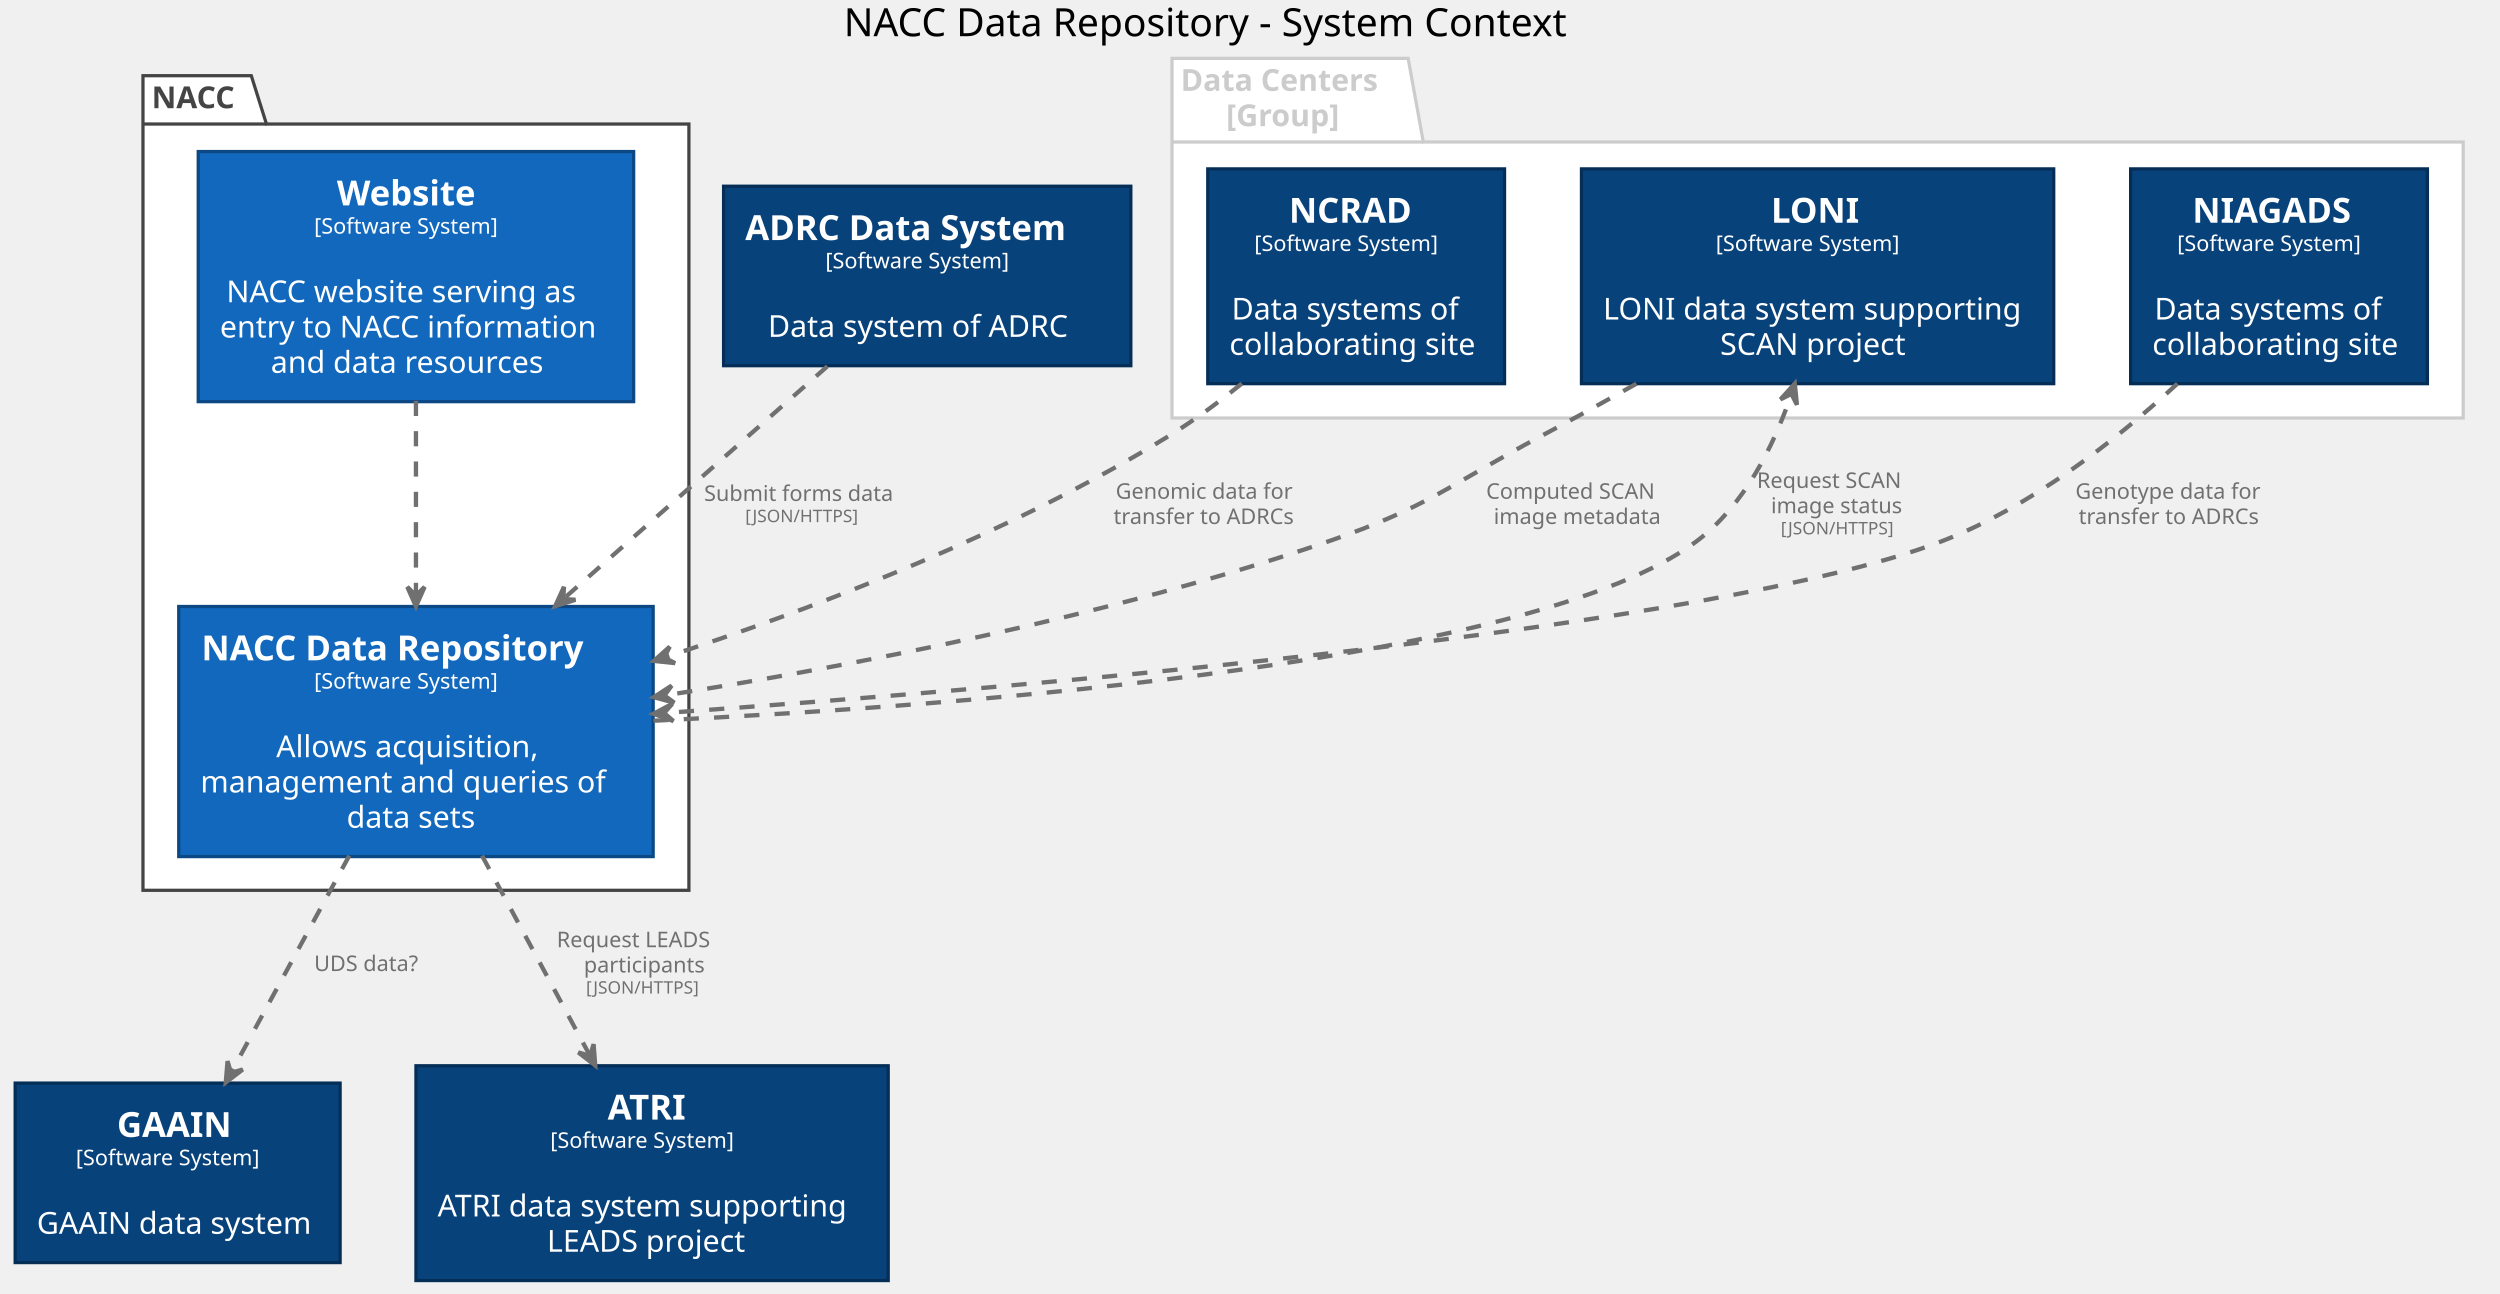
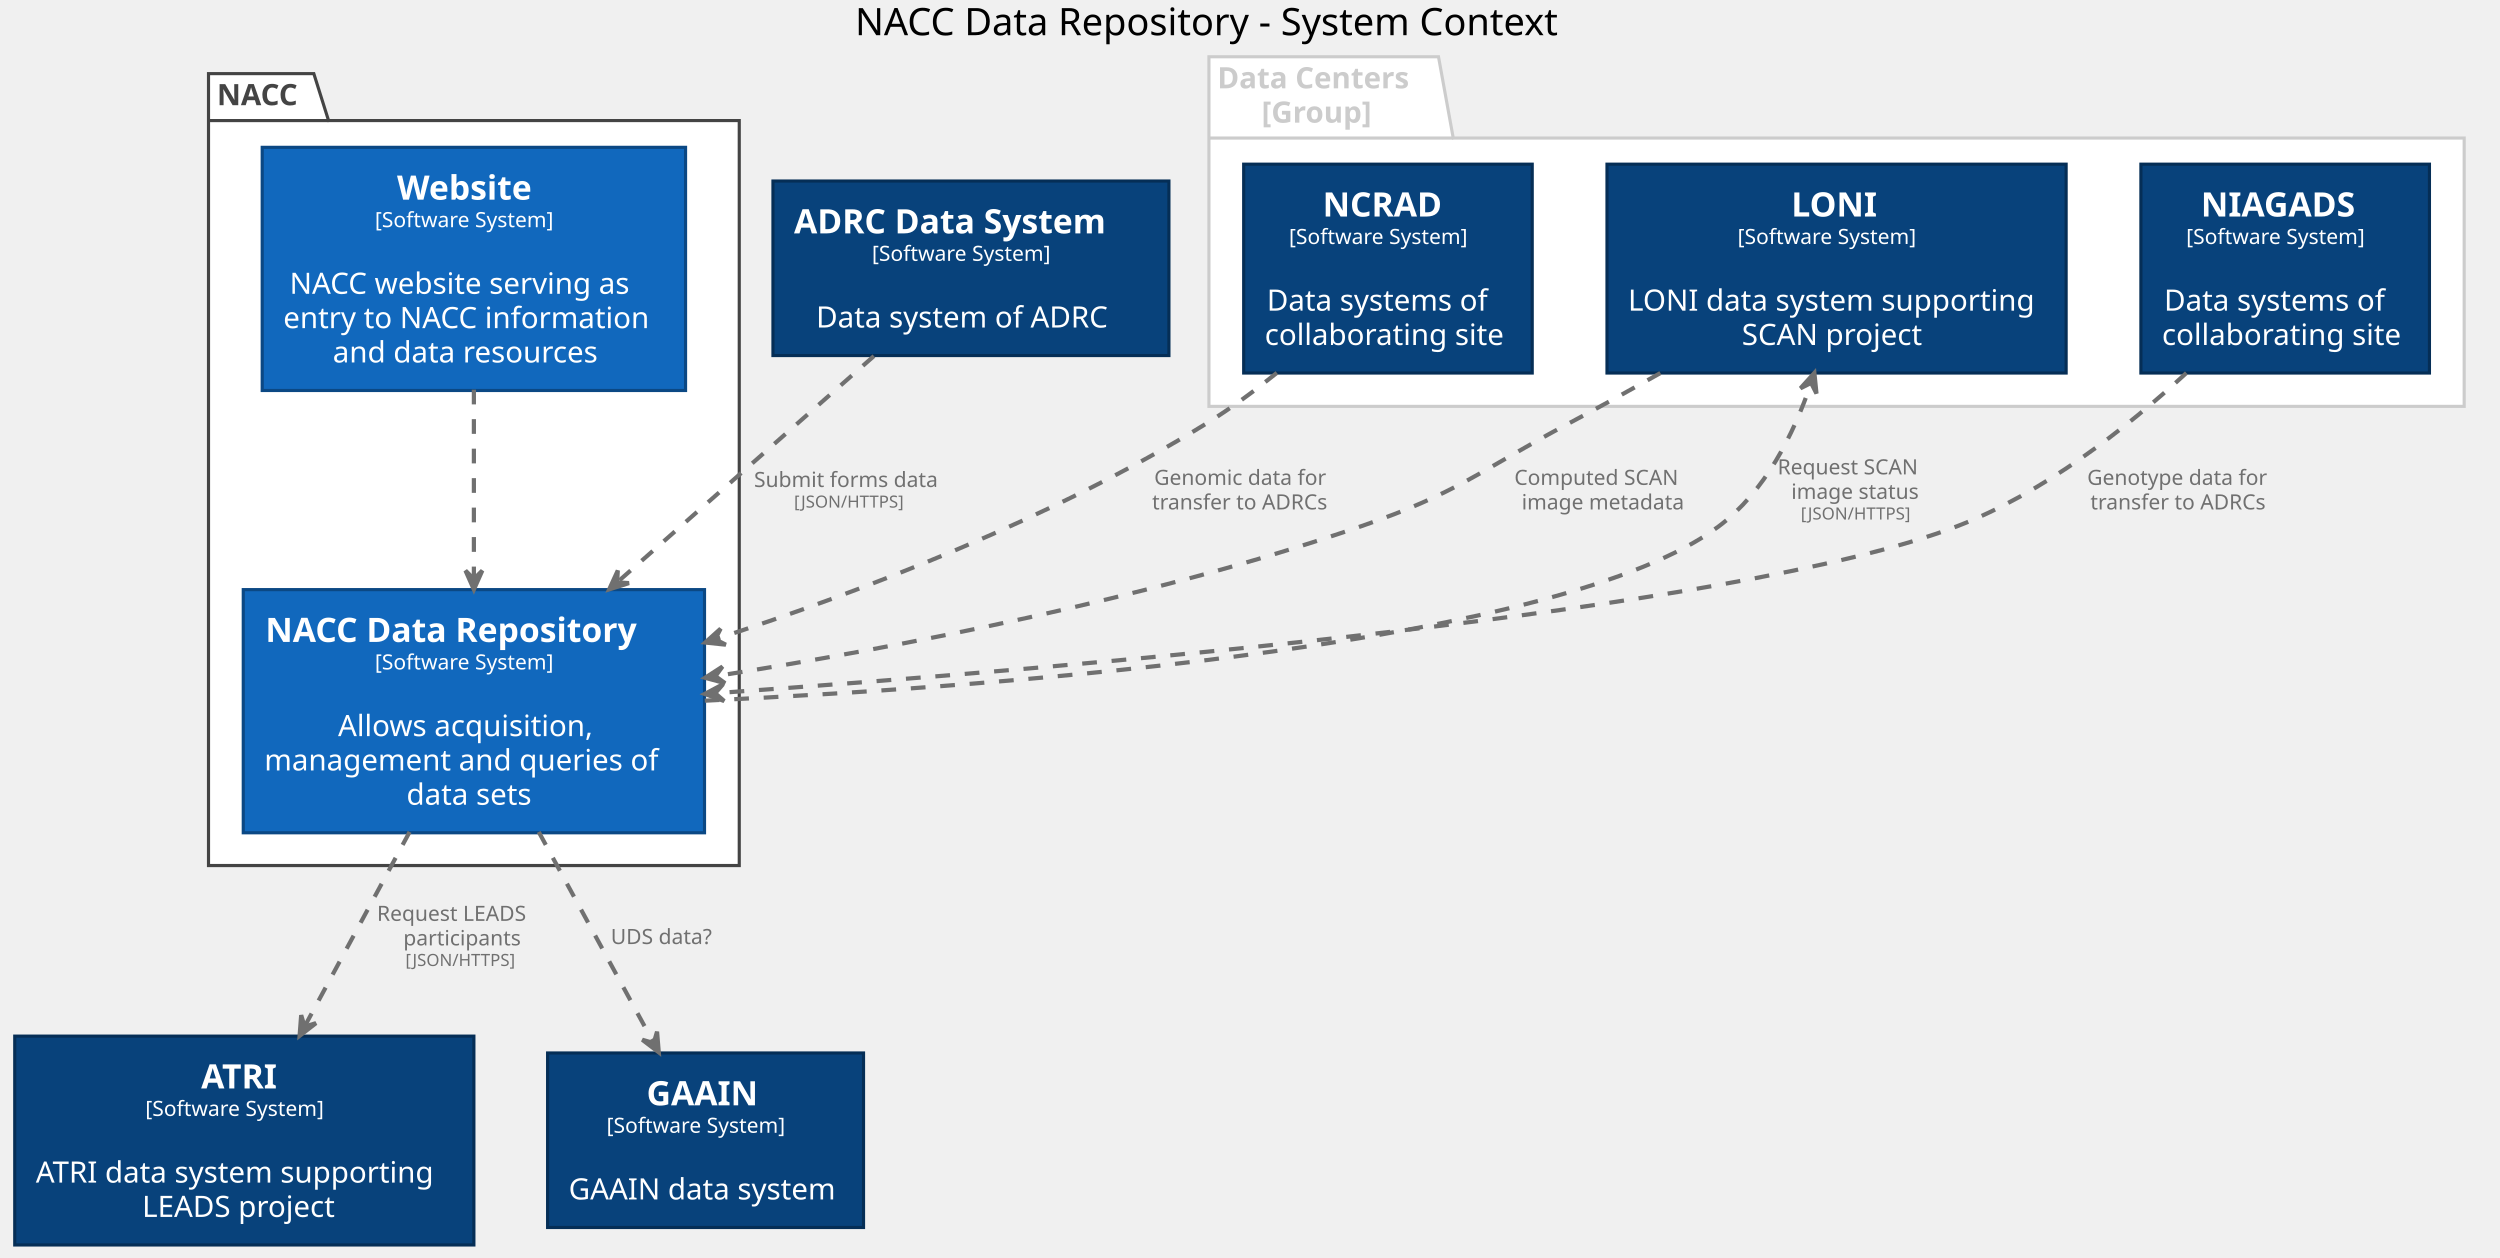
- <svg xmlns="http://www.w3.org/2000/svg" contentScriptType="application/ecmascript" contentStyleType="text/css" height="597px" preserveAspectRatio="none" style="width:1154px;height:597px;background:#FFFFFF;" version="1.1" viewBox="0 0 1154 597" width="1154px" zoomAndPan="magnify">
+ <svg xmlns="http://www.w3.org/2000/svg" contentScriptType="application/ecmascript" contentStyleType="text/css" height="597px" preserveAspectRatio="none" style="width:1187px;height:597px;background:#FFFFFF;" version="1.1" viewBox="0 0 1187 597" width="1187px" zoomAndPan="magnify">
  <defs />
  <g>
-     <text fill="#000000" font-family="sans-serif" font-size="18" lengthAdjust="spacing" textLength="362" x="389.5" y="16.708">NACC Data Repository - System Context</text>
-     <polygon fill="#FFFFFF" points="66,34.953,116,34.953,123,57.25,318,57.25,318,410.953,66,410.953,66,34.953" style="stroke:#444444;stroke-width:1.5;" />
-     <line style="stroke:#444444;stroke-width:1.5;" x1="66" x2="123" y1="57.25" y2="57.25" />
-     <text fill="#444444" font-family="sans-serif" font-size="14" font-weight="bold" lengthAdjust="spacing" textLength="44" x="70" y="49.948">NACC</text>
-     <polygon fill="#FFFFFF" points="541,26.953,650,26.953,657,65.547,1137,65.547,1137,192.953,541,192.953,541,26.953" style="stroke:#CCCCCC;stroke-width:1.5;" />
-     <line style="stroke:#CCCCCC;stroke-width:1.5;" x1="541" x2="657" y1="65.547" y2="65.547" />
-     <text fill="#CCCCCC" font-family="sans-serif" font-size="14" font-weight="bold" lengthAdjust="spacing" textLength="103" x="545" y="41.948">Data Centers</text>
-     <text fill="#CCCCCC" font-family="sans-serif" font-size="14" font-weight="bold" lengthAdjust="spacing" textLength="61" x="566" y="58.245">[Group]</text>
-     <rect fill="#1168BD" height="115.453" style="stroke:#0B4884;stroke-width:1.5;" width="219" x="82.5" y="279.953" />
-     <text fill="#FFFFFF" font-family="sans-serif" font-size="16" font-weight="bold" lengthAdjust="spacing" textLength="198" x="93" y="304.805">NACC Data Repository</text>
-     <text fill="#FFFFFF" font-family="sans-serif" font-size="10" lengthAdjust="spacing" textLength="94" x="145" y="317.86">[Software System]</text>
-     <text fill="#FFFFFF" font-family="sans-serif" font-size="14" lengthAdjust="spacing" textLength="0" x="194" y="333.214" />
-     <text fill="#FFFFFF" font-family="sans-serif" font-size="14" lengthAdjust="spacing" textLength="125" x="127.5" y="349.511">Allows acquisition,</text>
-     <text fill="#FFFFFF" font-family="sans-serif" font-size="14" lengthAdjust="spacing" textLength="195" x="92.5" y="365.808">management and queries of</text>
-     <text fill="#FFFFFF" font-family="sans-serif" font-size="14" lengthAdjust="spacing" textLength="64" x="160" y="382.104">data sets</text>
-     <rect fill="#1168BD" height="115.453" style="stroke:#0B4884;stroke-width:1.5;" width="201" x="91.5" y="69.953" />
-     <text fill="#FFFFFF" font-family="sans-serif" font-size="16" font-weight="bold" lengthAdjust="spacing" textLength="73" x="155.5" y="94.805">Website</text>
-     <text fill="#FFFFFF" font-family="sans-serif" font-size="10" lengthAdjust="spacing" textLength="94" x="145" y="107.86">[Software System]</text>
-     <text fill="#FFFFFF" font-family="sans-serif" font-size="14" lengthAdjust="spacing" textLength="0" x="194" y="123.214" />
-     <text fill="#FFFFFF" font-family="sans-serif" font-size="14" lengthAdjust="spacing" textLength="171" x="104.5" y="139.511">NACC website serving as</text>
-     <text fill="#FFFFFF" font-family="sans-serif" font-size="14" lengthAdjust="spacing" textLength="177" x="101.5" y="155.808">entry to NACC information</text>
-     <text fill="#FFFFFF" font-family="sans-serif" font-size="14" lengthAdjust="spacing" textLength="134" x="125" y="172.105">and data resources</text>
-     <rect fill="#08427B" height="99.156" style="stroke:#052E56;stroke-width:1.5;" width="137" x="557.5" y="77.953" />
-     <text fill="#FFFFFF" font-family="sans-serif" font-size="16" font-weight="bold" lengthAdjust="spacing" textLength="62" x="595" y="102.805">NCRAD</text>
-     <text fill="#FFFFFF" font-family="sans-serif" font-size="10" lengthAdjust="spacing" textLength="94" x="579" y="115.86">[Software System]</text>
-     <text fill="#FFFFFF" font-family="sans-serif" font-size="14" lengthAdjust="spacing" textLength="0" x="628" y="131.214" />
-     <text fill="#FFFFFF" font-family="sans-serif" font-size="14" lengthAdjust="spacing" textLength="111" x="568.5" y="147.511">Data systems of</text>
-     <text fill="#FFFFFF" font-family="sans-serif" font-size="14" lengthAdjust="spacing" textLength="117" x="567.5" y="163.808">collaborating site</text>
-     <rect fill="#08427B" height="99.156" style="stroke:#052E56;stroke-width:1.5;" width="137" x="983.5" y="77.953" />
-     <text fill="#FFFFFF" font-family="sans-serif" font-size="16" font-weight="bold" lengthAdjust="spacing" textLength="80" x="1012" y="102.805">NIAGADS</text>
-     <text fill="#FFFFFF" font-family="sans-serif" font-size="10" lengthAdjust="spacing" textLength="94" x="1005" y="115.86">[Software System]</text>
-     <text fill="#FFFFFF" font-family="sans-serif" font-size="14" lengthAdjust="spacing" textLength="0" x="1054" y="131.214" />
-     <text fill="#FFFFFF" font-family="sans-serif" font-size="14" lengthAdjust="spacing" textLength="111" x="994.5" y="147.511">Data systems of</text>
-     <text fill="#FFFFFF" font-family="sans-serif" font-size="14" lengthAdjust="spacing" textLength="117" x="993.5" y="163.808">collaborating site</text>
-     <rect fill="#08427B" height="99.156" style="stroke:#052E56;stroke-width:1.5;" width="218" x="730" y="77.953" />
-     <text fill="#FFFFFF" font-family="sans-serif" font-size="16" font-weight="bold" lengthAdjust="spacing" textLength="43" x="817.5" y="102.805">LONI</text>
-     <text fill="#FFFFFF" font-family="sans-serif" font-size="10" lengthAdjust="spacing" textLength="94" x="792" y="115.86">[Software System]</text>
-     <text fill="#FFFFFF" font-family="sans-serif" font-size="14" lengthAdjust="spacing" textLength="0" x="841" y="131.214" />
-     <text fill="#FFFFFF" font-family="sans-serif" font-size="14" lengthAdjust="spacing" textLength="198" x="740" y="147.511">LONI data system supporting</text>
-     <text fill="#FFFFFF" font-family="sans-serif" font-size="14" lengthAdjust="spacing" textLength="90" x="794" y="163.808">SCAN project</text>
-     <rect fill="#08427B" height="82.859" style="stroke:#052E56;stroke-width:1.5;" width="150" x="7" y="499.953" />
-     <text fill="#FFFFFF" font-family="sans-serif" font-size="16" font-weight="bold" lengthAdjust="spacing" textLength="56" x="54" y="524.805">GAAIN</text>
-     <text fill="#FFFFFF" font-family="sans-serif" font-size="10" lengthAdjust="spacing" textLength="94" x="35" y="537.86">[Software System]</text>
-     <text fill="#FFFFFF" font-family="sans-serif" font-size="14" lengthAdjust="spacing" textLength="0" x="84" y="553.214" />
-     <text fill="#FFFFFF" font-family="sans-serif" font-size="14" lengthAdjust="spacing" textLength="130" x="17" y="569.511">GAAIN data system</text>
-     <rect fill="#08427B" height="82.859" style="stroke:#052E56;stroke-width:1.5;" width="188" x="334" y="85.953" />
-     <text fill="#FFFFFF" font-family="sans-serif" font-size="16" font-weight="bold" lengthAdjust="spacing" textLength="168" x="344" y="110.805">ADRC Data System</text>
-     <text fill="#FFFFFF" font-family="sans-serif" font-size="10" lengthAdjust="spacing" textLength="94" x="381" y="123.86">[Software System]</text>
-     <text fill="#FFFFFF" font-family="sans-serif" font-size="14" lengthAdjust="spacing" textLength="0" x="430" y="139.214" />
-     <text fill="#FFFFFF" font-family="sans-serif" font-size="14" lengthAdjust="spacing" textLength="147" x="354.5" y="155.511">Data system of ADRC</text>
-     <rect fill="#08427B" height="99.156" style="stroke:#052E56;stroke-width:1.5;" width="218" x="192" y="491.953" />
-     <text fill="#FFFFFF" font-family="sans-serif" font-size="16" font-weight="bold" lengthAdjust="spacing" textLength="41" x="280.5" y="516.805">ATRI</text>
-     <text fill="#FFFFFF" font-family="sans-serif" font-size="10" lengthAdjust="spacing" textLength="94" x="254" y="529.86">[Software System]</text>
-     <text fill="#FFFFFF" font-family="sans-serif" font-size="14" lengthAdjust="spacing" textLength="0" x="303" y="545.214" />
-     <text fill="#FFFFFF" font-family="sans-serif" font-size="14" lengthAdjust="spacing" textLength="198" x="202" y="561.511">ATRI data system supporting</text>
-     <text fill="#FFFFFF" font-family="sans-serif" font-size="14" lengthAdjust="spacing" textLength="97" x="252.5" y="577.808">LEADS project</text>
-     <path d="M222.51,394.993 C238.11,423.903 256.99,458.893 272.33,487.313 " fill="none" id="NACCDataRepository-to-ATRI" style="stroke:#707070;stroke-width:2.0;stroke-dasharray:7.0,7.0;" />
-     <polygon fill="#707070" points="274.75,491.813,274.001,481.993,272.378,487.412,266.959,485.788,274.75,491.813" style="stroke:#707070;stroke-width:2.0;" />
-     <text fill="#707070" font-family="sans-serif" font-size="10" lengthAdjust="spacing" textLength="78" x="257" y="437.235">Request LEADS</text>
-     <text fill="#707070" font-family="sans-serif" font-size="10" lengthAdjust="spacing" textLength="56" x="269.5" y="448.876">participants</text>
-     <text fill="#707070" font-family="sans-serif" font-size="8" lengthAdjust="spacing" textLength="54" x="270.5" y="458.66">[JSON/HTTPS]</text>
-     <path d="M161.21,394.993 C144.02,426.563 122.88,465.383 106.76,494.973 " fill="none" id="NACCDataRepository-to-GAAIN" style="stroke:#707070;stroke-width:2.0;stroke-dasharray:7.0,7.0;" />
-     <polygon fill="#707070" points="104.22,499.643,112.049,493.668,106.62,495.257,105.031,489.828,104.22,499.643" style="stroke:#707070;stroke-width:2.0;" />
-     <text fill="#707070" font-family="sans-serif" font-size="10" lengthAdjust="spacing" textLength="53" x="145" y="448.235">UDS data?</text>
-     <path d="M192,185.013 C192,212.763 192,246.243 192,274.653 " fill="none" id="Website-to-NACCDataRepository" style="stroke:#707070;stroke-width:2.0;stroke-dasharray:7.0,7.0;" />
-     <polygon fill="#707070" points="192,279.903,196,270.903,192,274.903,188,270.903,192,279.903" style="stroke:#707070;stroke-width:2.0;" />
-     <text fill="#000000" font-family="sans-serif" font-size="10" lengthAdjust="spacing" textLength="0" x="196" y="236.235" />
-     <path d="M381.94,169.053 C347.24,199.633 299.13,242.033 260.01,276.513 " fill="none" id="ADRCDataSystem-to-NACCDataRepository" style="stroke:#707070;stroke-width:2.0;stroke-dasharray:7.0,7.0;" />
-     <polygon fill="#707070" points="256.25,279.823,265.64,276.851,259.993,276.508,260.336,270.862,256.25,279.823" style="stroke:#707070;stroke-width:2.0;" />
-     <text fill="#707070" font-family="sans-serif" font-size="10" lengthAdjust="spacing" textLength="92" x="325" y="231.235">Submit forms data</text>
-     <text fill="#707070" font-family="sans-serif" font-size="8" lengthAdjust="spacing" textLength="54" x="344" y="241.019">[JSON/HTTPS]</text>
-     <path d="M573.26,177.033 C562.66,185.593 551.3,193.973 540,200.953 C467.27,245.863 377.16,280.453 306.86,303.443 " fill="none" id="NCRAD-to-NACCDataRepository" style="stroke:#707070;stroke-width:2.0;stroke-dasharray:7.0,7.0;" />
-     <polygon fill="#707070" points="301.83,305.073,311.625,306.101,306.586,303.531,309.157,298.492,301.83,305.073" style="stroke:#707070;stroke-width:2.0;" />
-     <text fill="#707070" font-family="sans-serif" font-size="10" lengthAdjust="spacing" textLength="85" x="515" y="230.235">Genomic data for</text>
-     <text fill="#707070" font-family="sans-serif" font-size="10" lengthAdjust="spacing" textLength="90" x="514" y="241.876">transfer to ADRCs</text>
-     <path d="M1005.1,177.083 C976.33,203.593 937.18,234.143 896,249.953 C791.05,290.233 477.72,317.053 306.62,329.133 " fill="none" id="NIAGADS-to-NACCDataRepository" style="stroke:#707070;stroke-width:2.0;stroke-dasharray:7.0,7.0;" />
-     <polygon fill="#707070" points="301.6,329.483,310.853,332.856,306.588,329.14,310.304,324.875,301.6,329.483" style="stroke:#707070;stroke-width:2.0;" />
-     <text fill="#707070" font-family="sans-serif" font-size="10" lengthAdjust="spacing" textLength="90" x="958" y="230.235">Genotype data for</text>
-     <text fill="#707070" font-family="sans-serif" font-size="10" lengthAdjust="spacing" textLength="90" x="959.5" y="241.876">transfer to ADRCs</text>
-     <path d="M755.36,177.123 C740.98,185.233 726.12,193.433 712,200.953 C668.66,224.023 659.43,233.993 613,249.953 C512.16,284.623 392.72,307.533 306.86,321.023 " fill="none" id="LONI-to-NACCDataRepository" style="stroke:#707070;stroke-width:2.0;stroke-dasharray:7.0,7.0;" />
-     <polygon fill="#707070" points="301.77,321.813,311.279,324.377,306.71,321.042,310.046,316.473,301.77,321.813" style="stroke:#707070;stroke-width:2.0;" />
-     <text fill="#707070" font-family="sans-serif" font-size="10" lengthAdjust="spacing" textLength="85" x="686" y="230.235">Computed SCAN</text>
-     <text fill="#707070" font-family="sans-serif" font-size="10" lengthAdjust="spacing" textLength="81" x="689.5" y="241.876">image metadata</text>
-     <path d="M301.63,332.693 C451.15,325.543 708.94,305.343 783,249.953 C804.97,233.523 818.59,206.383 826.89,181.923 " fill="none" id="NACCDataRepository-to-LONI" style="stroke:#707070;stroke-width:2.0;stroke-dasharray:7.0,7.0;" />
-     <polygon fill="#707070" points="828.47,177.063,821.862,184.366,826.91,181.814,829.463,186.862,828.47,177.063" style="stroke:#707070;stroke-width:2.0;" />
-     <text fill="#707070" font-family="sans-serif" font-size="10" lengthAdjust="spacing" textLength="73" x="811" y="225.235">Request SCAN</text>
-     <text fill="#707070" font-family="sans-serif" font-size="10" lengthAdjust="spacing" textLength="63" x="817.5" y="236.876">image status</text>
-     <text fill="#707070" font-family="sans-serif" font-size="8" lengthAdjust="spacing" textLength="54" x="822" y="246.66">[JSON/HTTPS]</text>
+     <text fill="#000000" font-family="sans-serif" font-size="18" lengthAdjust="spacing" textLength="362" x="406" y="16.708">NACC Data Repository - System Context</text>
+     <polygon fill="#FFFFFF" points="99,34.953,149,34.953,156,57.25,351,57.25,351,410.953,99,410.953,99,34.953" style="stroke:#444444;stroke-width:1.5;" />
+     <line style="stroke:#444444;stroke-width:1.5;" x1="99" x2="156" y1="57.25" y2="57.25" />
+     <text fill="#444444" font-family="sans-serif" font-size="14" font-weight="bold" lengthAdjust="spacing" textLength="44" x="103" y="49.948">NACC</text>
+     <polygon fill="#FFFFFF" points="574,26.953,683,26.953,690,65.547,1170,65.547,1170,192.953,574,192.953,574,26.953" style="stroke:#CCCCCC;stroke-width:1.5;" />
+     <line style="stroke:#CCCCCC;stroke-width:1.5;" x1="574" x2="690" y1="65.547" y2="65.547" />
+     <text fill="#CCCCCC" font-family="sans-serif" font-size="14" font-weight="bold" lengthAdjust="spacing" textLength="103" x="578" y="41.948">Data Centers</text>
+     <text fill="#CCCCCC" font-family="sans-serif" font-size="14" font-weight="bold" lengthAdjust="spacing" textLength="61" x="599" y="58.245">[Group]</text>
+     <rect fill="#1168BD" height="115.453" style="stroke:#0B4884;stroke-width:1.5;" width="219" x="115.5" y="279.953" />
+     <text fill="#FFFFFF" font-family="sans-serif" font-size="16" font-weight="bold" lengthAdjust="spacing" textLength="198" x="126" y="304.805">NACC Data Repository</text>
+     <text fill="#FFFFFF" font-family="sans-serif" font-size="10" lengthAdjust="spacing" textLength="94" x="178" y="317.86">[Software System]</text>
+     <text fill="#FFFFFF" font-family="sans-serif" font-size="14" lengthAdjust="spacing" textLength="0" x="227" y="333.214" />
+     <text fill="#FFFFFF" font-family="sans-serif" font-size="14" lengthAdjust="spacing" textLength="125" x="160.5" y="349.511">Allows acquisition,</text>
+     <text fill="#FFFFFF" font-family="sans-serif" font-size="14" lengthAdjust="spacing" textLength="195" x="125.5" y="365.808">management and queries of</text>
+     <text fill="#FFFFFF" font-family="sans-serif" font-size="14" lengthAdjust="spacing" textLength="64" x="193" y="382.104">data sets</text>
+     <rect fill="#1168BD" height="115.453" style="stroke:#0B4884;stroke-width:1.5;" width="201" x="124.5" y="69.953" />
+     <text fill="#FFFFFF" font-family="sans-serif" font-size="16" font-weight="bold" lengthAdjust="spacing" textLength="73" x="188.5" y="94.805">Website</text>
+     <text fill="#FFFFFF" font-family="sans-serif" font-size="10" lengthAdjust="spacing" textLength="94" x="178" y="107.86">[Software System]</text>
+     <text fill="#FFFFFF" font-family="sans-serif" font-size="14" lengthAdjust="spacing" textLength="0" x="227" y="123.214" />
+     <text fill="#FFFFFF" font-family="sans-serif" font-size="14" lengthAdjust="spacing" textLength="171" x="137.5" y="139.511">NACC website serving as</text>
+     <text fill="#FFFFFF" font-family="sans-serif" font-size="14" lengthAdjust="spacing" textLength="177" x="134.5" y="155.808">entry to NACC information</text>
+     <text fill="#FFFFFF" font-family="sans-serif" font-size="14" lengthAdjust="spacing" textLength="134" x="158" y="172.105">and data resources</text>
+     <rect fill="#08427B" height="99.156" style="stroke:#052E56;stroke-width:1.5;" width="137" x="590.5" y="77.953" />
+     <text fill="#FFFFFF" font-family="sans-serif" font-size="16" font-weight="bold" lengthAdjust="spacing" textLength="62" x="628" y="102.805">NCRAD</text>
+     <text fill="#FFFFFF" font-family="sans-serif" font-size="10" lengthAdjust="spacing" textLength="94" x="612" y="115.86">[Software System]</text>
+     <text fill="#FFFFFF" font-family="sans-serif" font-size="14" lengthAdjust="spacing" textLength="0" x="661" y="131.214" />
+     <text fill="#FFFFFF" font-family="sans-serif" font-size="14" lengthAdjust="spacing" textLength="111" x="601.5" y="147.511">Data systems of</text>
+     <text fill="#FFFFFF" font-family="sans-serif" font-size="14" lengthAdjust="spacing" textLength="117" x="600.5" y="163.808">collaborating site</text>
+     <rect fill="#08427B" height="99.156" style="stroke:#052E56;stroke-width:1.5;" width="137" x="1016.5" y="77.953" />
+     <text fill="#FFFFFF" font-family="sans-serif" font-size="16" font-weight="bold" lengthAdjust="spacing" textLength="80" x="1045" y="102.805">NIAGADS</text>
+     <text fill="#FFFFFF" font-family="sans-serif" font-size="10" lengthAdjust="spacing" textLength="94" x="1038" y="115.86">[Software System]</text>
+     <text fill="#FFFFFF" font-family="sans-serif" font-size="14" lengthAdjust="spacing" textLength="0" x="1087" y="131.214" />
+     <text fill="#FFFFFF" font-family="sans-serif" font-size="14" lengthAdjust="spacing" textLength="111" x="1027.5" y="147.511">Data systems of</text>
+     <text fill="#FFFFFF" font-family="sans-serif" font-size="14" lengthAdjust="spacing" textLength="117" x="1026.5" y="163.808">collaborating site</text>
+     <rect fill="#08427B" height="99.156" style="stroke:#052E56;stroke-width:1.5;" width="218" x="763" y="77.953" />
+     <text fill="#FFFFFF" font-family="sans-serif" font-size="16" font-weight="bold" lengthAdjust="spacing" textLength="43" x="850.5" y="102.805">LONI</text>
+     <text fill="#FFFFFF" font-family="sans-serif" font-size="10" lengthAdjust="spacing" textLength="94" x="825" y="115.86">[Software System]</text>
+     <text fill="#FFFFFF" font-family="sans-serif" font-size="14" lengthAdjust="spacing" textLength="0" x="874" y="131.214" />
+     <text fill="#FFFFFF" font-family="sans-serif" font-size="14" lengthAdjust="spacing" textLength="198" x="773" y="147.511">LONI data system supporting</text>
+     <text fill="#FFFFFF" font-family="sans-serif" font-size="14" lengthAdjust="spacing" textLength="90" x="827" y="163.808">SCAN project</text>
+     <rect fill="#08427B" height="99.156" style="stroke:#052E56;stroke-width:1.5;" width="218" x="7" y="491.953" />
+     <text fill="#FFFFFF" font-family="sans-serif" font-size="16" font-weight="bold" lengthAdjust="spacing" textLength="41" x="95.5" y="516.805">ATRI</text>
+     <text fill="#FFFFFF" font-family="sans-serif" font-size="10" lengthAdjust="spacing" textLength="94" x="69" y="529.86">[Software System]</text>
+     <text fill="#FFFFFF" font-family="sans-serif" font-size="14" lengthAdjust="spacing" textLength="0" x="118" y="545.214" />
+     <text fill="#FFFFFF" font-family="sans-serif" font-size="14" lengthAdjust="spacing" textLength="198" x="17" y="561.511">ATRI data system supporting</text>
+     <text fill="#FFFFFF" font-family="sans-serif" font-size="14" lengthAdjust="spacing" textLength="97" x="67.5" y="577.808">LEADS project</text>
+     <rect fill="#08427B" height="82.859" style="stroke:#052E56;stroke-width:1.5;" width="150" x="260" y="499.953" />
+     <text fill="#FFFFFF" font-family="sans-serif" font-size="16" font-weight="bold" lengthAdjust="spacing" textLength="56" x="307" y="524.805">GAAIN</text>
+     <text fill="#FFFFFF" font-family="sans-serif" font-size="10" lengthAdjust="spacing" textLength="94" x="288" y="537.86">[Software System]</text>
+     <text fill="#FFFFFF" font-family="sans-serif" font-size="14" lengthAdjust="spacing" textLength="0" x="337" y="553.214" />
+     <text fill="#FFFFFF" font-family="sans-serif" font-size="14" lengthAdjust="spacing" textLength="130" x="270" y="569.511">GAAIN data system</text>
+     <rect fill="#08427B" height="82.859" style="stroke:#052E56;stroke-width:1.5;" width="188" x="367" y="85.953" />
+     <text fill="#FFFFFF" font-family="sans-serif" font-size="16" font-weight="bold" lengthAdjust="spacing" textLength="168" x="377" y="110.805">ADRC Data System</text>
+     <text fill="#FFFFFF" font-family="sans-serif" font-size="10" lengthAdjust="spacing" textLength="94" x="414" y="123.86">[Software System]</text>
+     <text fill="#FFFFFF" font-family="sans-serif" font-size="14" lengthAdjust="spacing" textLength="0" x="463" y="139.214" />
+     <text fill="#FFFFFF" font-family="sans-serif" font-size="14" lengthAdjust="spacing" textLength="147" x="387.5" y="155.511">Data system of ADRC</text>
+     <path d="M788.36,177.123 C773.98,185.233 759.12,193.433 745,200.953 C701.66,224.023 692.43,233.993 646,249.953 C545.16,284.623 425.72,307.533 339.86,321.023 " fill="none" id="LONI-to-NACCDataRepository" style="stroke:#707070;stroke-width:2.0;stroke-dasharray:7.0,7.0;" />
+     <polygon fill="#707070" points="334.77,321.813,344.279,324.377,339.71,321.042,343.046,316.473,334.77,321.813" style="stroke:#707070;stroke-width:2.0;" />
+     <text fill="#707070" font-family="sans-serif" font-size="10" lengthAdjust="spacing" textLength="85" x="719" y="230.235">Computed SCAN</text>
+     <text fill="#707070" font-family="sans-serif" font-size="10" lengthAdjust="spacing" textLength="81" x="722.5" y="241.876">image metadata</text>
+     <path d="M334.63,332.693 C484.15,325.543 741.94,305.343 816,249.953 C837.97,233.523 851.59,206.383 859.89,181.923 " fill="none" id="NACCDataRepository-to-LONI" style="stroke:#707070;stroke-width:2.0;stroke-dasharray:7.0,7.0;" />
+     <polygon fill="#707070" points="861.47,177.063,854.862,184.366,859.91,181.814,862.463,186.862,861.47,177.063" style="stroke:#707070;stroke-width:2.0;" />
+     <text fill="#707070" font-family="sans-serif" font-size="10" lengthAdjust="spacing" textLength="73" x="844" y="225.235">Request SCAN</text>
+     <text fill="#707070" font-family="sans-serif" font-size="10" lengthAdjust="spacing" textLength="63" x="850.5" y="236.876">image status</text>
+     <text fill="#707070" font-family="sans-serif" font-size="8" lengthAdjust="spacing" textLength="54" x="855" y="246.66">[JSON/HTTPS]</text>
+     <path d="M194.49,394.993 C178.89,423.903 160.01,458.893 144.67,487.313 " fill="none" id="NACCDataRepository-to-ATRI" style="stroke:#707070;stroke-width:2.0;stroke-dasharray:7.0,7.0;" />
+     <polygon fill="#707070" points="142.25,491.813,150.041,485.788,144.622,487.412,142.999,481.993,142.25,491.813" style="stroke:#707070;stroke-width:2.0;" />
+     <text fill="#707070" font-family="sans-serif" font-size="10" lengthAdjust="spacing" textLength="78" x="179" y="437.235">Request LEADS</text>
+     <text fill="#707070" font-family="sans-serif" font-size="10" lengthAdjust="spacing" textLength="56" x="191.5" y="448.876">participants</text>
+     <text fill="#707070" font-family="sans-serif" font-size="8" lengthAdjust="spacing" textLength="54" x="192.5" y="458.66">[JSON/HTTPS]</text>
+     <path d="M255.79,394.993 C272.98,426.563 294.12,465.383 310.24,494.973 " fill="none" id="NACCDataRepository-to-GAAIN" style="stroke:#707070;stroke-width:2.0;stroke-dasharray:7.0,7.0;" />
+     <polygon fill="#707070" points="312.78,499.643,311.969,489.828,310.38,495.257,304.951,493.668,312.78,499.643" style="stroke:#707070;stroke-width:2.0;" />
+     <text fill="#707070" font-family="sans-serif" font-size="10" lengthAdjust="spacing" textLength="53" x="290" y="448.235">UDS data?</text>
+     <path d="M225,185.013 C225,212.763 225,246.243 225,274.653 " fill="none" id="Website-to-NACCDataRepository" style="stroke:#707070;stroke-width:2.0;stroke-dasharray:7.0,7.0;" />
+     <polygon fill="#707070" points="225,279.903,229,270.903,225,274.903,221,270.903,225,279.903" style="stroke:#707070;stroke-width:2.0;" />
+     <text fill="#000000" font-family="sans-serif" font-size="10" lengthAdjust="spacing" textLength="0" x="229" y="236.235" />
+     <path d="M414.94,169.053 C380.24,199.633 332.13,242.033 293.01,276.513 " fill="none" id="ADRCDataSystem-to-NACCDataRepository" style="stroke:#707070;stroke-width:2.0;stroke-dasharray:7.0,7.0;" />
+     <polygon fill="#707070" points="289.25,279.823,298.64,276.851,292.993,276.508,293.336,270.862,289.25,279.823" style="stroke:#707070;stroke-width:2.0;" />
+     <text fill="#707070" font-family="sans-serif" font-size="10" lengthAdjust="spacing" textLength="92" x="358" y="231.235">Submit forms data</text>
+     <text fill="#707070" font-family="sans-serif" font-size="8" lengthAdjust="spacing" textLength="54" x="377" y="241.019">[JSON/HTTPS]</text>
+     <path d="M606.26,177.033 C595.66,185.593 584.3,193.973 573,200.953 C500.27,245.863 410.16,280.453 339.86,303.443 " fill="none" id="NCRAD-to-NACCDataRepository" style="stroke:#707070;stroke-width:2.0;stroke-dasharray:7.0,7.0;" />
+     <polygon fill="#707070" points="334.83,305.073,344.625,306.101,339.586,303.531,342.157,298.492,334.83,305.073" style="stroke:#707070;stroke-width:2.0;" />
+     <text fill="#707070" font-family="sans-serif" font-size="10" lengthAdjust="spacing" textLength="85" x="548" y="230.235">Genomic data for</text>
+     <text fill="#707070" font-family="sans-serif" font-size="10" lengthAdjust="spacing" textLength="90" x="547" y="241.876">transfer to ADRCs</text>
+     <path d="M1038.1,177.083 C1009.33,203.593 970.18,234.143 929,249.953 C824.05,290.233 510.72,317.053 339.62,329.133 " fill="none" id="NIAGADS-to-NACCDataRepository" style="stroke:#707070;stroke-width:2.0;stroke-dasharray:7.0,7.0;" />
+     <polygon fill="#707070" points="334.6,329.483,343.853,332.856,339.588,329.14,343.304,324.875,334.6,329.483" style="stroke:#707070;stroke-width:2.0;" />
+     <text fill="#707070" font-family="sans-serif" font-size="10" lengthAdjust="spacing" textLength="90" x="991" y="230.235">Genotype data for</text>
+     <text fill="#707070" font-family="sans-serif" font-size="10" lengthAdjust="spacing" textLength="90" x="992.5" y="241.876">transfer to ADRCs</text>
  </g>
</svg>
